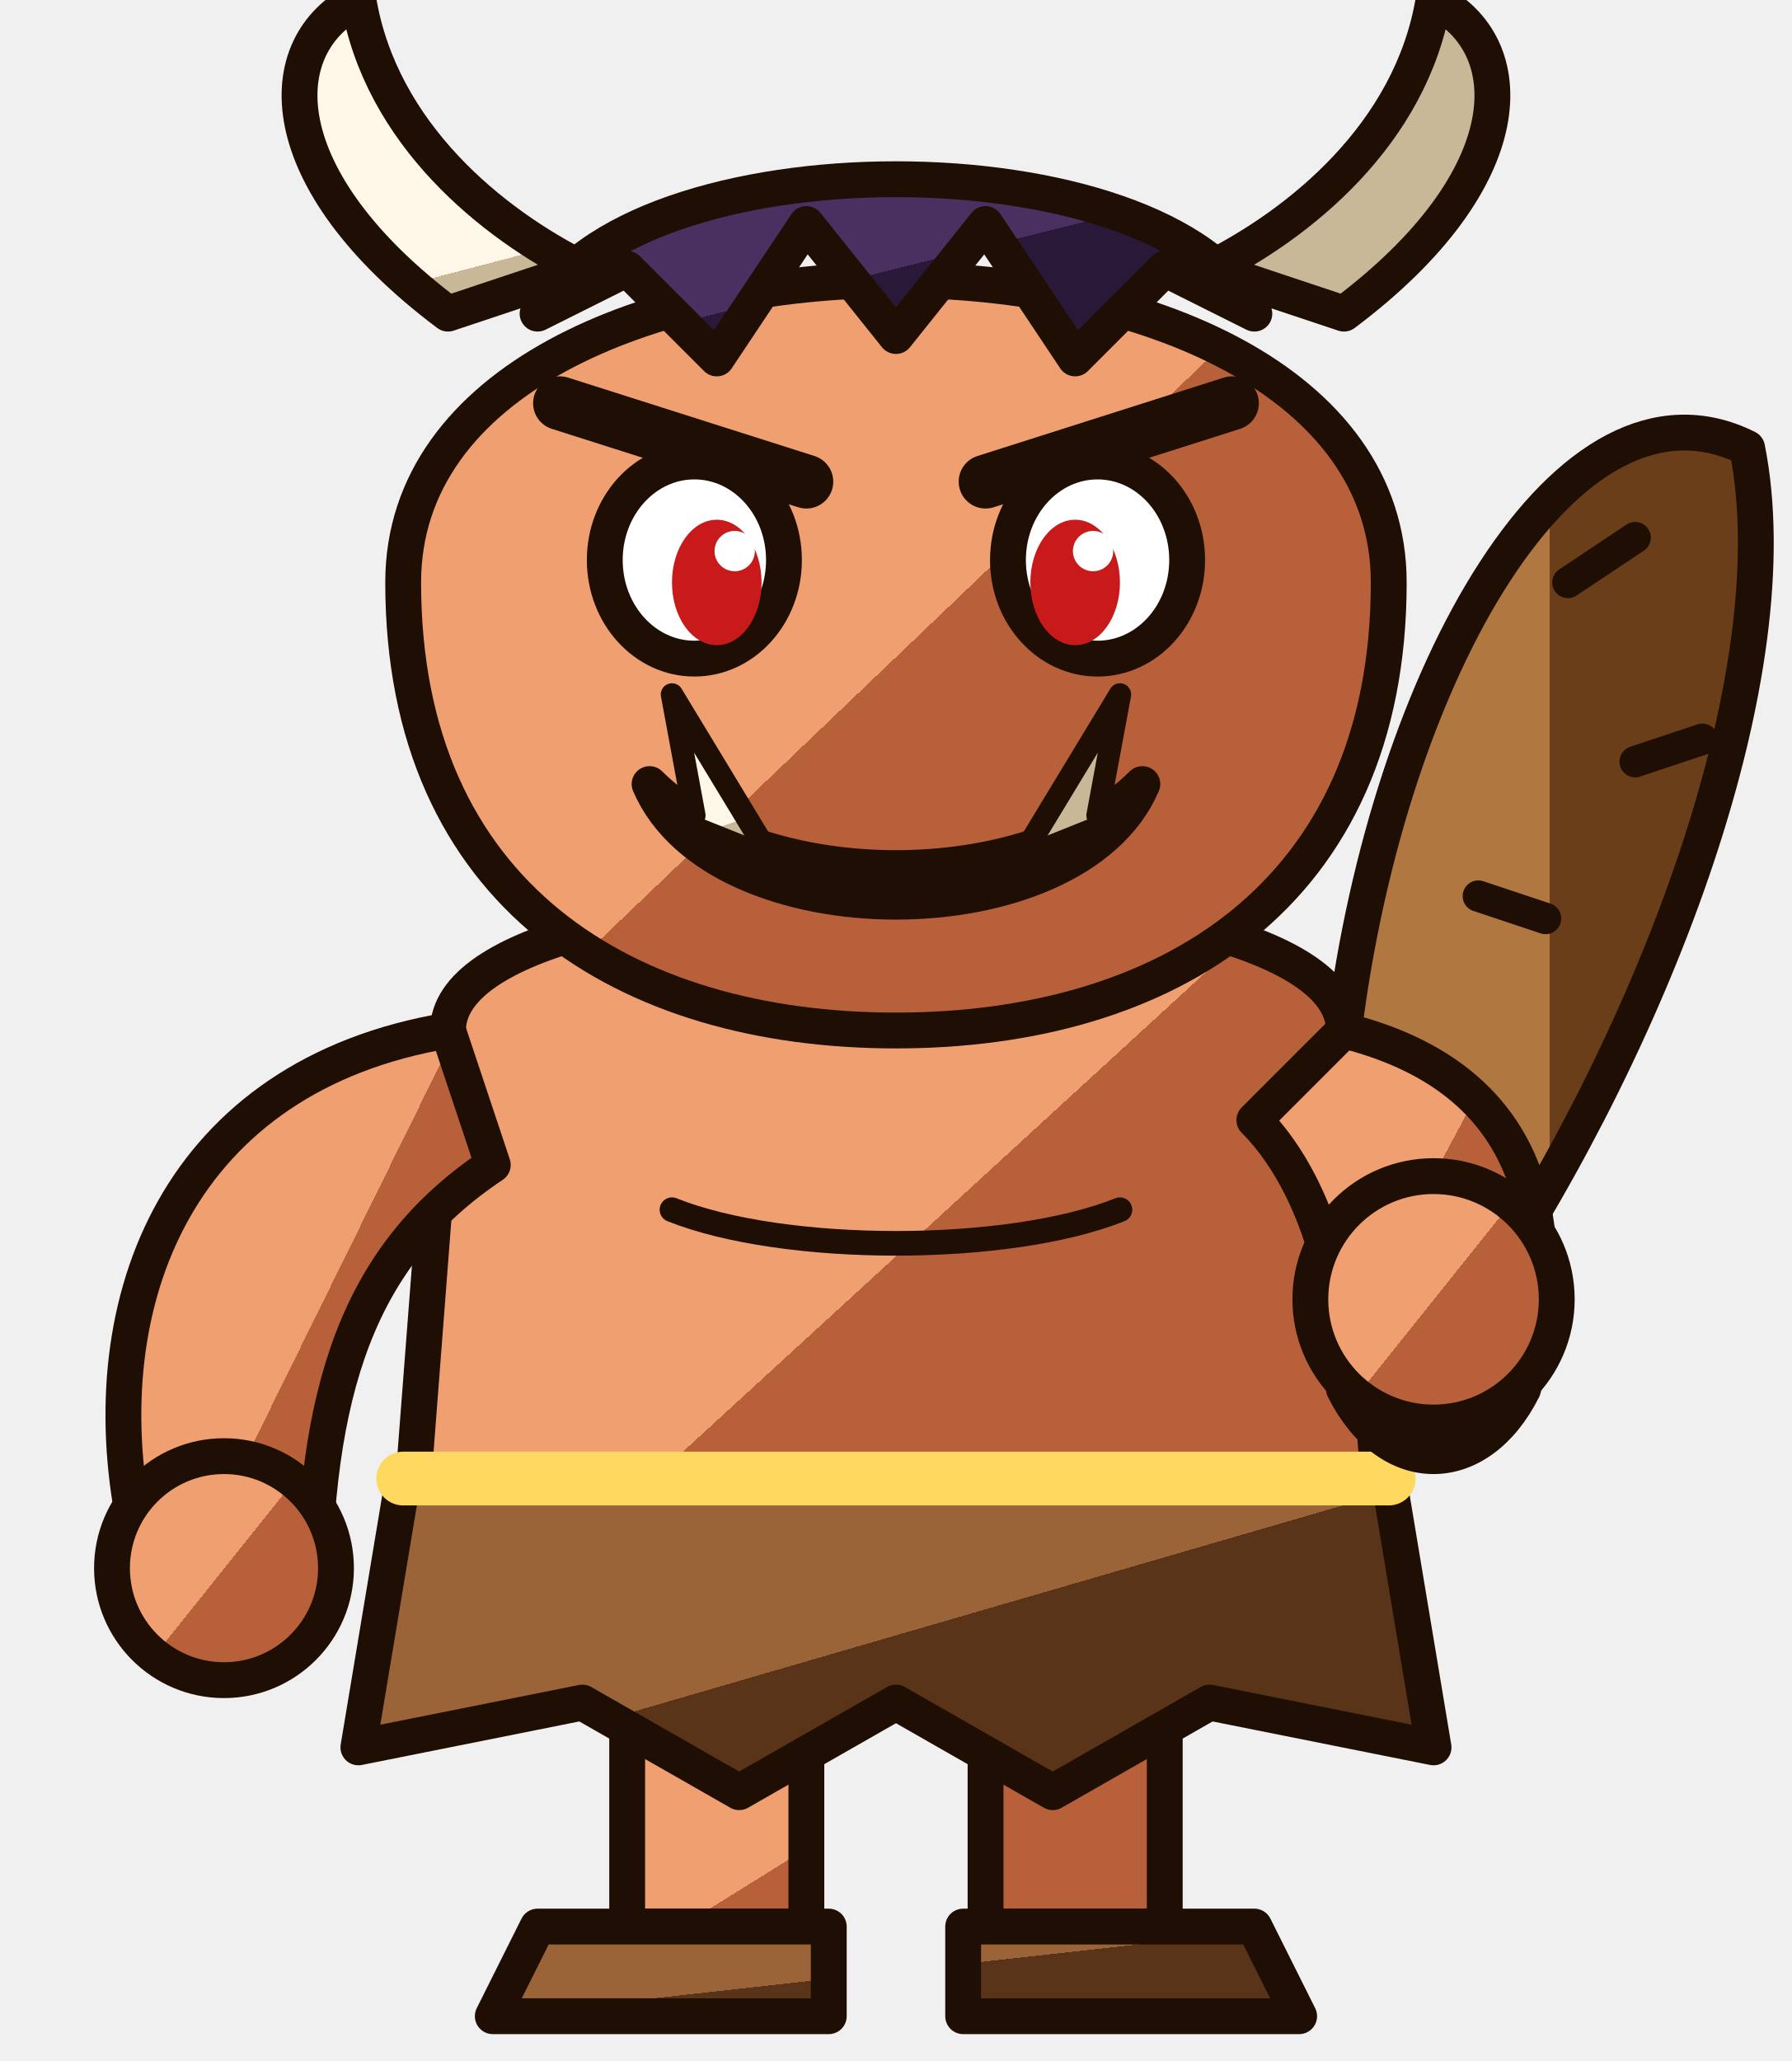
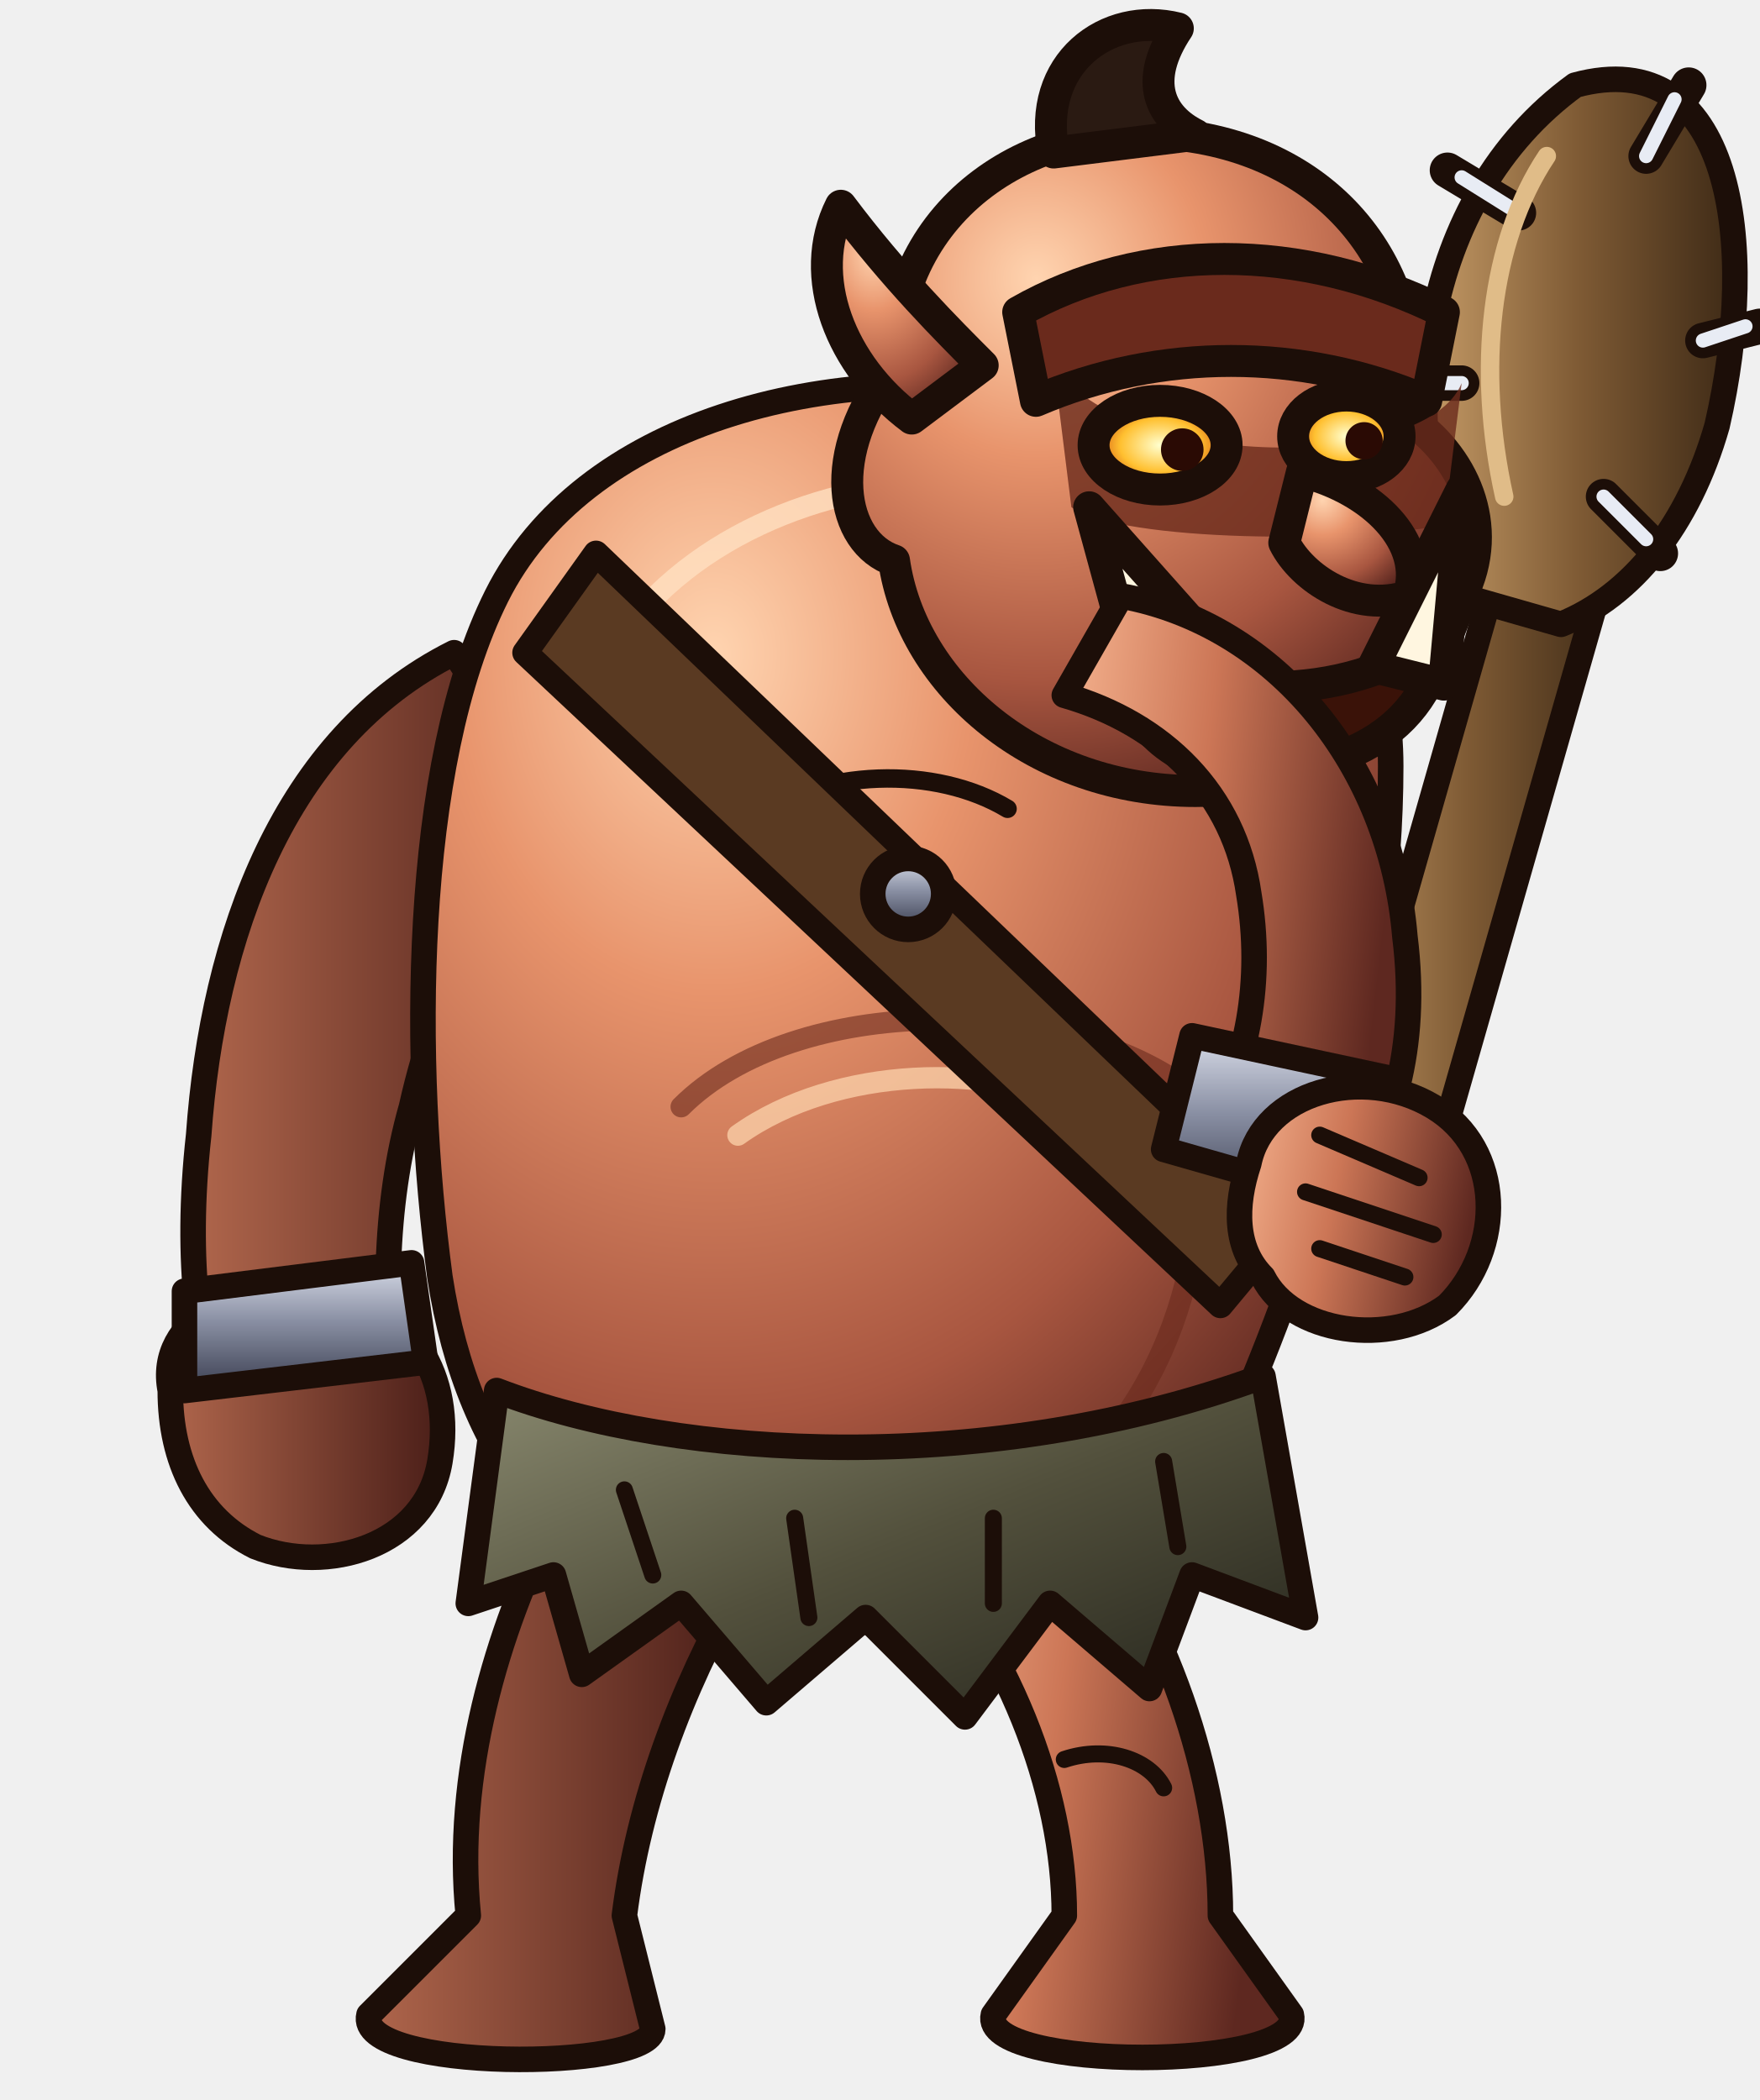
- <svg xmlns="http://www.w3.org/2000/svg" viewBox="0 0 80 92">
+ <svg xmlns="http://www.w3.org/2000/svg" viewBox="0 0 248 296">
  <defs>
-     <linearGradient id="skin" x1="0" y1="0" x2="1" y2="0.8">
-       <stop offset="0.55" stop-color="#f0a070" />
-       <stop offset="0.55" stop-color="#b8603a" />
+     <radialGradient id="skin" cx="0.3" cy="0.22" r="0.9">
+       <stop offset="0" stop-color="#ffd4b0" />
+       <stop offset="0.3" stop-color="#e8946c" />
+       <stop offset="0.68" stop-color="#a85640" />
+       <stop offset="1" stop-color="#4a1c18" />
+     </radialGradient>
+     <linearGradient id="limb" x1="0" y1="0" x2="1" y2="0.2">
+       <stop offset="0" stop-color="#f6b490" />
+       <stop offset="0.45" stop-color="#cc7656" />
+       <stop offset="1" stop-color="#5e2820" />
    </linearGradient>
-     <linearGradient id="horn" x1="0" y1="0" x2="1" y2="1">
-       <stop offset="0.5" stop-color="#fff8e8" />
-       <stop offset="0.5" stop-color="#c8b898" />
+     <linearGradient id="limbFar" x1="0" y1="0" x2="1" y2="0">
+       <stop offset="0" stop-color="#b0664c" />
+       <stop offset="1" stop-color="#4a1e18" />
    </linearGradient>
-     <linearGradient id="leather" x1="0" y1="0" x2="1" y2="1">
-       <stop offset="0.5" stop-color="#9a6438" />
-       <stop offset="0.5" stop-color="#5a3418" />
+     <linearGradient id="fur" x1="0" y1="0" x2="1" y2="1">
+       <stop offset="0" stop-color="#8a8a70" />
+       <stop offset="0.5" stop-color="#52503c" />
+       <stop offset="1" stop-color="#22221a" />
+     </linearGradient>
+     <linearGradient id="iron" x1="0" y1="0" x2="0" y2="1">
+       <stop offset="0" stop-color="#d8dce8" />
+       <stop offset="0.45" stop-color="#8a90a4" />
+       <stop offset="1" stop-color="#3a3e50" />
    </linearGradient>
    <linearGradient id="club" x1="0" y1="0" x2="1" y2="0">
-       <stop offset="0.5" stop-color="#b07840" />
-       <stop offset="0.5" stop-color="#6a3e18" />
+       <stop offset="0" stop-color="#c49a66" />
+       <stop offset="0.5" stop-color="#7e5a34" />
+       <stop offset="1" stop-color="#3e2a16" />
    </linearGradient>
-     <linearGradient id="hair" x1="0" y1="0" x2="1" y2="1">
-       <stop offset="0.5" stop-color="#4a3060" />
-       <stop offset="0.5" stop-color="#2a1838" />
-     </linearGradient>
+     <radialGradient id="eye" cx="0.5" cy="0.5" r="0.5">
+       <stop offset="0" stop-color="#ffffd0" />
+       <stop offset="0.6" stop-color="#ffc030" />
+       <stop offset="1" stop-color="#d05010" />
+     </radialGradient>
  </defs>
-   <g stroke="#1e0e04" stroke-width="1.6" stroke-linejoin="round" stroke-linecap="round">
-     <path d="M60 46 C62 30 70 16 78 20 C80 30 74 46 66 58 Z" fill="url(#club)" />
-     <path d="M70 26 L73 24 M73 34 L76 33 M66 40 L69 41" stroke-width="1.4" />
-     <path d="M28 74 L28 86 L36 86 L36 74 Z M44 74 L44 86 L52 86 L52 74 Z" fill="url(#skin)" />
-     <path d="M24 86 L37 86 L37 90 L22 90 Z M43 86 L56 86 L58 90 L43 90 Z" fill="url(#leather)" />
-     <path d="M20 46 C20 38 60 38 60 46 L62 72 L18 72 Z" fill="url(#skin)" />
-     <path d="M30 54 C35 56 45 56 50 54" fill="none" stroke-width="1.1" />
-     <path d="M18 66 L62 66 L64 78 L54 76 L47 80 L40 76 L33 80 L26 76 L16 78 Z" fill="url(#leather)" />
-     <path d="M18 66 L62 66" stroke="#ffd860" stroke-width="2.4" />
-     <path d="M20 46 C8 48 4 58 6 68 C6 72 10 74 14 72 C14 62 16 56 22 52 Z" fill="url(#skin)" />
-     <path d="M60 46 C68 48 70 54 68 62 C66 66 62 66 60 62 C60 56 58 52 56 50 Z" fill="url(#skin)" />
-     <circle cx="10" cy="70" r="5" fill="url(#skin)" />
-     <circle cx="64" cy="58" r="5.5" fill="url(#skin)" />
-     <path d="M20 14 C12 8 12 2 16 0 C17 6 22 10 26 12 Z M60 14 C68 8 68 2 64 0 C63 6 58 10 54 12 Z" fill="url(#horn)" />
-     <path d="M18 26 C18 8 62 8 62 26 C62 40 52 46 40 46 C28 46 18 40 18 26 Z" fill="url(#skin)" />
-     <path d="M24 14 C28 6 52 6 56 14 L52 12 L48 16 L44 10 L40 15 L36 10 L32 16 L28 12 Z" fill="url(#hair)" />
-     <ellipse cx="31" cy="25" rx="4" ry="4.4" fill="#ffffff" />
-     <ellipse cx="49" cy="25" rx="4" ry="4.4" fill="#ffffff" />
-     <ellipse cx="32" cy="26" rx="2" ry="2.8" fill="#c81a1a" stroke="none" />
-     <ellipse cx="48" cy="26" rx="2" ry="2.8" fill="#c81a1a" stroke="none" />
-     <circle cx="32.8" cy="24.6" r="0.9" fill="#ffffff" stroke="none" />
-     <circle cx="48.8" cy="24.6" r="0.9" fill="#ffffff" stroke="none" />
-     <path d="M25 18 L36 21.5 M55 18 L44 21.5" stroke-width="2.4" />
-     <path d="M29 35 C34 40 46 40 51 35 C48 42 32 42 29 35 Z" fill="#5a1a14" />
-     <path d="M31 36.4 L30 31 L34 37.6 M49 36.4 L50 31 L46 37.6" fill="url(#horn)" stroke-width="1" />
+   <g stroke="#1c0e08" stroke-width="3.6" stroke-linejoin="round" stroke-linecap="round">
+     <path d="M186 168 L214 70 L228 74 L200 172 Z" fill="url(#club)" />
+     <path d="M206 84 C196 60 200 28 222 12 C244 6 248 34 242 60 C238 74 230 84 220 88 Z" fill="url(#club)" />
+     <path d="M214 30 L204 24 M232 22 L238 12 M240 48 L248 46 M206 54 L196 54 M226 70 L234 78" stroke-width="5" />
+     <path d="M214 30 L206 25 M232 22 L236 14 M240 48 L246 46 M206 54 L198 54 M226 70 L232 76" stroke="#e8ecf4" stroke-width="2" />
+     <path d="M218 22 C210 34 208 52 212 70" fill="none" stroke="#e0bc88" stroke-width="2.6" />
+     <path d="M64 92 C40 104 30 132 28 160 C26 178 28 192 32 202 L56 200 C54 186 54 170 58 156 C62 138 70 124 80 116 Z" fill="url(#limbFar)" />
+     <path d="M24 196 C22 186 34 180 46 182 C58 184 64 194 62 206 C60 218 46 222 36 218 C28 214 24 206 24 196 Z" fill="url(#limbFar)" />
+     <path d="M26 182 L58 178 L60 192 L26 196 Z" fill="url(#iron)" />
+     <path d="M78 214 C70 230 64 250 66 270 L52 284 C50 292 92 292 92 286 L88 270 C90 254 96 238 104 224 Z" fill="url(#limbFar)" />
+     <path d="M128 216 C142 232 150 252 150 270 L140 284 C138 292 184 292 182 284 L172 270 C172 250 164 228 152 212 Z" fill="url(#limb)" />
+     <path d="M150 248 C156 246 162 248 164 252" fill="none" stroke-width="2.4" />
+     <path d="M70 84 C82 60 116 50 150 56 C178 62 196 82 196 108 C196 140 186 172 176 196 C164 222 132 232 104 228 C80 224 66 206 62 180 C58 150 58 108 70 84 Z" fill="url(#skin)" />
+     <path d="M96 156 C112 140 150 140 168 154 C172 176 164 200 146 212" fill="none" stroke="#6a2a1c" stroke-width="3" opacity="0.6" />
+     <path d="M104 160 C118 150 140 150 152 156" fill="none" stroke="#ffd8b0" stroke-width="3" opacity="0.7" />
+     <path d="M104 116 C116 108 132 108 142 114 M150 104 C160 100 172 104 178 112" fill="none" stroke-width="2.6" />
+     <path d="M86 92 C96 76 116 68 134 68" fill="none" stroke="#ffe0c0" stroke-width="3" opacity="0.8" />
+     <path d="M84 78 L182 172 L172 184 L74 92 Z" fill="#5a3a22" />
+     <circle cx="128" cy="126" r="5" fill="url(#iron)" />
+     <path d="M70 196 C96 206 140 208 178 194 L184 228 L168 222 L162 238 L148 226 L136 242 L122 228 L108 240 L96 226 L82 236 L78 222 L66 226 Z" fill="url(#fur)" />
+     <path d="M88 210 L92 222 M112 214 L114 228 M140 214 L140 226 M164 206 L166 218" fill="none" stroke-width="2.4" />
+     <g transform="translate(166 64) scale(1.25) translate(-166 -50)">
+       <path d="M134 40 C134 22 150 12 166 14 C184 16 194 30 192 46 C198 50 202 58 198 66 C194 80 182 88 168 88 C150 88 136 76 134 62 C128 60 126 50 134 40 Z" fill="url(#skin)" />
+       <path d="M136 46 C128 40 124 30 128 22 C134 30 140 36 144 40 Z" fill="url(#skin)" />
+       <path d="M152 16 C150 6 158 0 166 2 C162 8 164 12 168 14 Z" fill="#2a1a12" />
+       <path d="M152 40 C160 52 194 52 198 42 L196 58 C186 60 160 60 154 56 Z" fill="#6a2a1c" stroke="none" opacity="0.8" />
+       <path d="M148 34 C162 26 180 26 196 34 L194 44 C180 38 164 38 150 44 Z" fill="#6a2a1c" />
+       <ellipse cx="164" cy="49" rx="7.5" ry="5" fill="url(#eye)" />
+       <ellipse cx="185" cy="48" rx="6" ry="4.6" fill="url(#eye)" />
+       <circle cx="166.5" cy="49.5" r="2.4" fill="#2a0a04" stroke="none" />
+       <circle cx="187" cy="48.5" r="2.1" fill="#2a0a04" stroke="none" />
+       <path d="M180 52 C188 54 194 60 192 66 C186 68 180 64 178 60 Z" fill="url(#skin)" />
+       <path d="M160 72 C170 78 186 78 196 70 C194 82 184 86 172 86 C164 84 160 80 160 72 Z" fill="#3a1208" />
+       <path d="M162 78 L156 56 L172 74 Z M188 74 L198 54 L196 76 Z" fill="#fff6e0" />
+     </g>
+     <path d="M158 84 C180 88 196 108 198 132 C200 148 196 160 190 168 L170 160 C176 150 178 138 176 126 C174 112 164 102 150 98 Z" fill="url(#limb)" />
+     <path d="M168 146 L196 152 L192 170 L164 162 Z" fill="url(#iron)" />
+     <path d="M176 164 C178 154 192 150 202 156 C212 162 212 176 204 184 C196 190 182 188 178 180 C174 176 174 170 176 164 Z" fill="url(#limb)" />
+     <path d="M186 160 L200 166 M184 168 L202 174 M186 176 L198 180" fill="none" stroke-width="2.4" />
  </g>
</svg>
